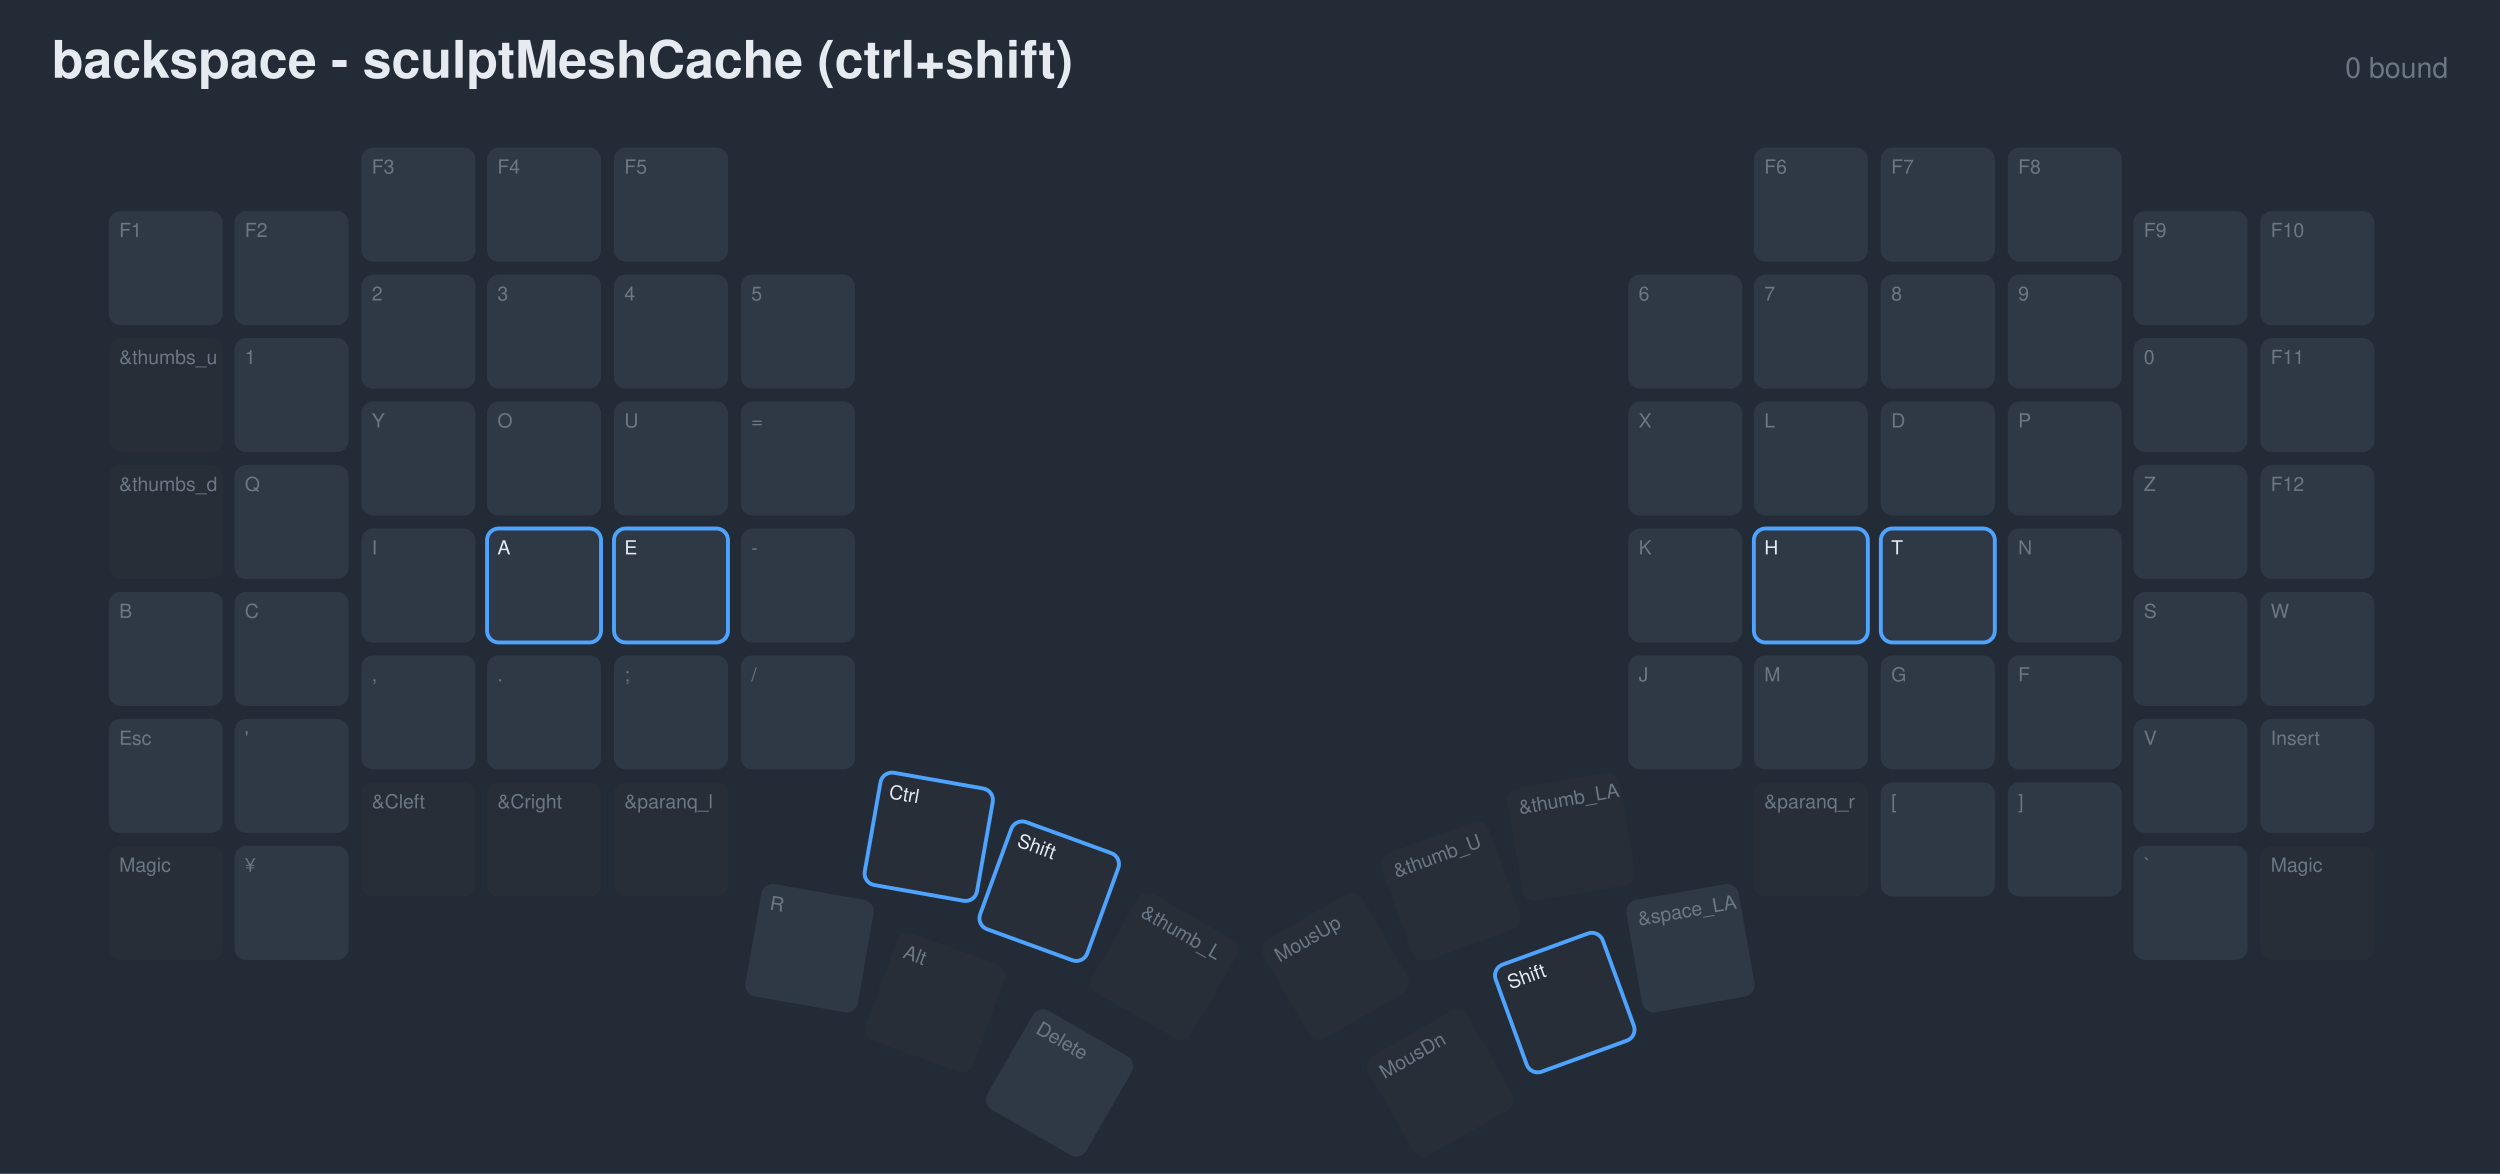
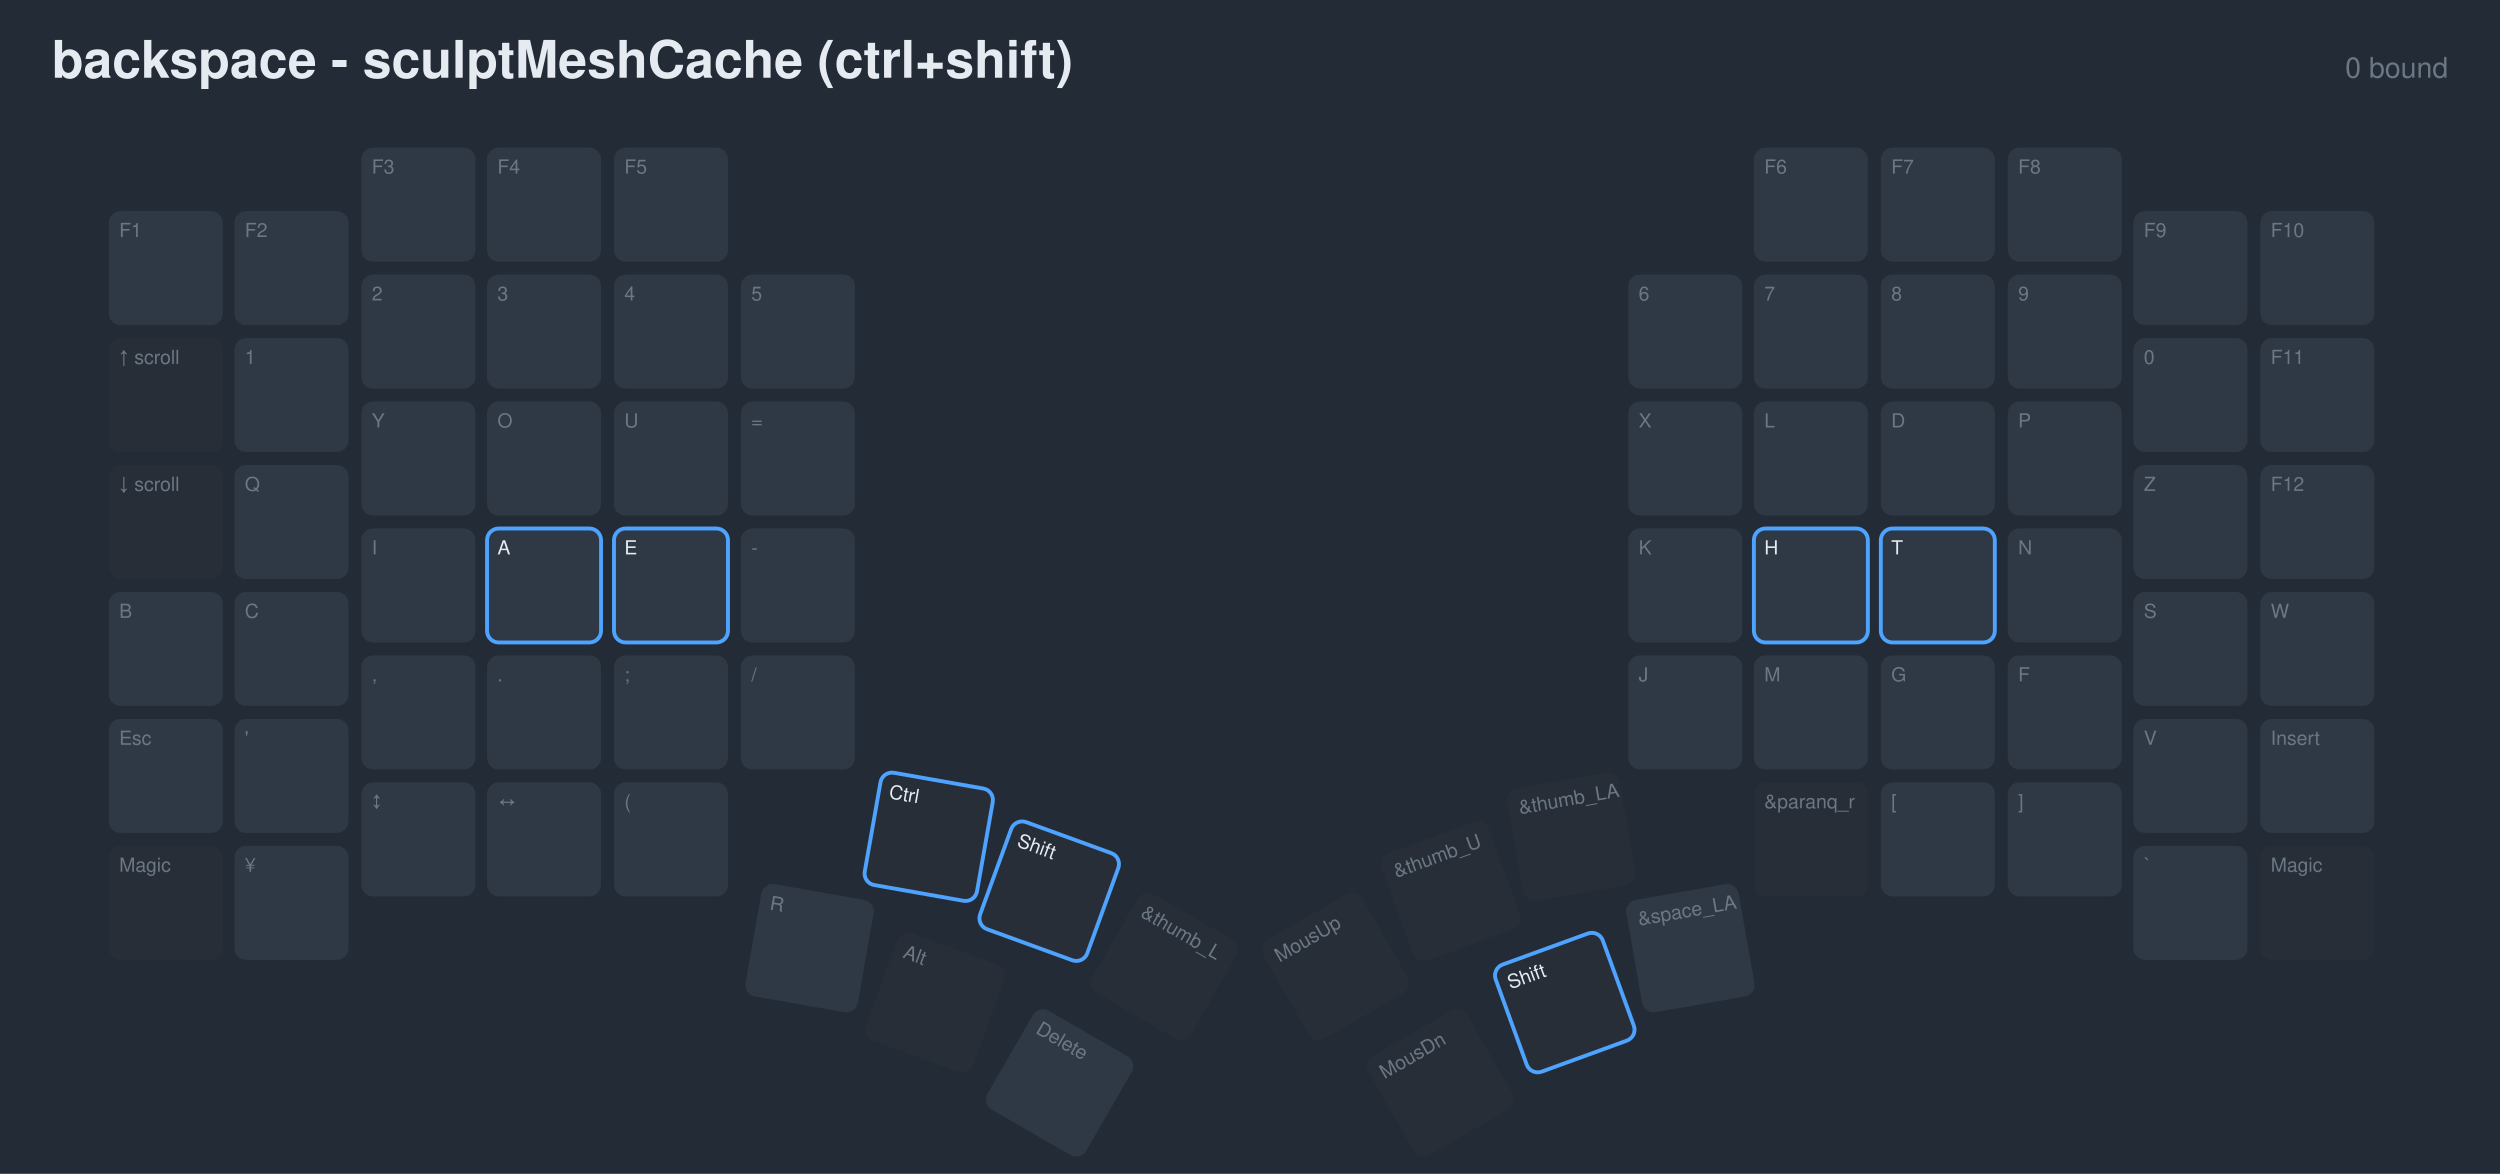
<svg xmlns="http://www.w3.org/2000/svg" width="1930" height="906" viewBox="0 0 1930 906">
  <rect width="1930" height="906" fill="#232b36" />
  <rect x="0" y="0" width="1930" height="906" fill="#232b36" />
  <text x="40" y="60" font-family="Helvetica, Arial, sans-serif" font-size="40" font-weight="bold" fill="#e6ebf2">backspace  -  sculptMeshCache   (ctrl+shift)</text>
  <text x="1890" y="60" text-anchor="end" font-family="Helvetica, Arial, sans-serif" font-size="22" fill="#6b7784">0 bound</text>
  <g transform="translate(-0 96)">
    <g>
      <rect x="84" y="67" width="88" height="88" rx="9" fill="#2f3945" stroke="none" stroke-width="3" />
      <text x="92" y="87" font-family="Helvetica, Arial, sans-serif" font-size="15" fill="#6b7784">F1</text>
    </g>
    <g>
      <rect x="84" y="165" width="88" height="88" rx="9" fill="#272e38" stroke="none" stroke-width="3" />
-       <text x="92" y="185" font-family="Helvetica, Arial, sans-serif" font-size="15" fill="#6b7784">&amp;thumbs_u</text>
+       <text x="92" y="185" font-family="Helvetica, Arial, sans-serif" font-size="15" fill="#6b7784">↑ scroll</text>
    </g>
    <g>
      <rect x="84" y="263" width="88" height="88" rx="9" fill="#272e38" stroke="none" stroke-width="3" />
-       <text x="92" y="283" font-family="Helvetica, Arial, sans-serif" font-size="15" fill="#6b7784">&amp;thumbs_d</text>
+       <text x="92" y="283" font-family="Helvetica, Arial, sans-serif" font-size="15" fill="#6b7784">↓ scroll</text>
    </g>
    <g>
      <rect x="84" y="361" width="88" height="88" rx="9" fill="#2f3945" stroke="none" stroke-width="3" />
      <text x="92" y="381" font-family="Helvetica, Arial, sans-serif" font-size="15" fill="#6b7784">B</text>
    </g>
    <g>
      <rect x="84" y="459" width="88" height="88" rx="9" fill="#2f3945" stroke="none" stroke-width="3" />
      <text x="92" y="479" font-family="Helvetica, Arial, sans-serif" font-size="15" fill="#6b7784">Esc</text>
    </g>
    <g>
      <rect x="84" y="557" width="88" height="88" rx="9" fill="#272e38" stroke="none" stroke-width="3" />
      <text x="92" y="577" font-family="Helvetica, Arial, sans-serif" font-size="15" fill="#6b7784">Magic</text>
    </g>
    <g>
      <rect x="181" y="67" width="88" height="88" rx="9" fill="#2f3945" stroke="none" stroke-width="3" />
      <text x="189" y="87" font-family="Helvetica, Arial, sans-serif" font-size="15" fill="#6b7784">F2</text>
    </g>
    <g>
      <rect x="181" y="165" width="88" height="88" rx="9" fill="#2f3945" stroke="none" stroke-width="3" />
      <text x="189" y="185" font-family="Helvetica, Arial, sans-serif" font-size="15" fill="#6b7784">1</text>
    </g>
    <g>
      <rect x="181" y="263" width="88" height="88" rx="9" fill="#2f3945" stroke="none" stroke-width="3" />
      <text x="189" y="283" font-family="Helvetica, Arial, sans-serif" font-size="15" fill="#6b7784">Q</text>
    </g>
    <g>
      <rect x="181" y="361" width="88" height="88" rx="9" fill="#2f3945" stroke="none" stroke-width="3" />
      <text x="189" y="381" font-family="Helvetica, Arial, sans-serif" font-size="15" fill="#6b7784">C</text>
    </g>
    <g>
      <rect x="181" y="459" width="88" height="88" rx="9" fill="#2f3945" stroke="none" stroke-width="3" />
      <text x="189" y="479" font-family="Helvetica, Arial, sans-serif" font-size="15" fill="#6b7784">'</text>
    </g>
    <g>
      <rect x="181" y="557" width="88" height="88" rx="9" fill="#2f3945" stroke="none" stroke-width="3" />
      <text x="189" y="577" font-family="Helvetica, Arial, sans-serif" font-size="15" fill="#6b7784">¥</text>
    </g>
    <g>
      <rect x="279" y="18" width="88" height="88" rx="9" fill="#2f3945" stroke="none" stroke-width="3" />
      <text x="287" y="38" font-family="Helvetica, Arial, sans-serif" font-size="15" fill="#6b7784">F3</text>
    </g>
    <g>
      <rect x="279" y="116" width="88" height="88" rx="9" fill="#2f3945" stroke="none" stroke-width="3" />
      <text x="287" y="136" font-family="Helvetica, Arial, sans-serif" font-size="15" fill="#6b7784">2</text>
    </g>
    <g>
      <rect x="279" y="214" width="88" height="88" rx="9" fill="#2f3945" stroke="none" stroke-width="3" />
      <text x="287" y="234" font-family="Helvetica, Arial, sans-serif" font-size="15" fill="#6b7784">Y</text>
    </g>
    <g>
      <rect x="279" y="312" width="88" height="88" rx="9" fill="#2f3945" stroke="none" stroke-width="3" />
      <text x="287" y="332" font-family="Helvetica, Arial, sans-serif" font-size="15" fill="#6b7784">I</text>
    </g>
    <g>
      <rect x="279" y="410" width="88" height="88" rx="9" fill="#2f3945" stroke="none" stroke-width="3" />
      <text x="287" y="430" font-family="Helvetica, Arial, sans-serif" font-size="15" fill="#6b7784">,</text>
    </g>
    <g>
-       <rect x="279" y="508" width="88" height="88" rx="9" fill="#272e38" stroke="none" stroke-width="3" />
-       <text x="287" y="528" font-family="Helvetica, Arial, sans-serif" font-size="15" fill="#6b7784">&amp;Cleft</text>
+       <rect x="279" y="508" width="88" height="88" rx="9" fill="#2f3945" stroke="none" stroke-width="3" />
+       <text x="287" y="528" font-family="Helvetica, Arial, sans-serif" font-size="15" fill="#6b7784">↕</text>
    </g>
    <g>
      <rect x="376" y="18" width="88" height="88" rx="9" fill="#2f3945" stroke="none" stroke-width="3" />
      <text x="384" y="38" font-family="Helvetica, Arial, sans-serif" font-size="15" fill="#6b7784">F4</text>
    </g>
    <g>
      <rect x="376" y="116" width="88" height="88" rx="9" fill="#2f3945" stroke="none" stroke-width="3" />
      <text x="384" y="136" font-family="Helvetica, Arial, sans-serif" font-size="15" fill="#6b7784">3</text>
    </g>
    <g>
      <rect x="376" y="214" width="88" height="88" rx="9" fill="#2f3945" stroke="none" stroke-width="3" />
      <text x="384" y="234" font-family="Helvetica, Arial, sans-serif" font-size="15" fill="#6b7784">O</text>
    </g>
    <g>
      <rect x="376" y="312" width="88" height="88" rx="9" fill="#2f3945" stroke="#4ea3ff" stroke-width="3" />
      <text x="384" y="332" font-family="Helvetica, Arial, sans-serif" font-size="15" fill="#e6ebf2">A</text>
    </g>
    <g>
      <rect x="376" y="410" width="88" height="88" rx="9" fill="#2f3945" stroke="none" stroke-width="3" />
      <text x="384" y="430" font-family="Helvetica, Arial, sans-serif" font-size="15" fill="#6b7784">.</text>
    </g>
    <g>
-       <rect x="376" y="508" width="88" height="88" rx="9" fill="#272e38" stroke="none" stroke-width="3" />
-       <text x="384" y="528" font-family="Helvetica, Arial, sans-serif" font-size="15" fill="#6b7784">&amp;Cright</text>
+       <rect x="376" y="508" width="88" height="88" rx="9" fill="#2f3945" stroke="none" stroke-width="3" />
+       <text x="384" y="528" font-family="Helvetica, Arial, sans-serif" font-size="15" fill="#6b7784">↔</text>
    </g>
    <g>
      <rect x="474" y="18" width="88" height="88" rx="9" fill="#2f3945" stroke="none" stroke-width="3" />
      <text x="482" y="38" font-family="Helvetica, Arial, sans-serif" font-size="15" fill="#6b7784">F5</text>
    </g>
    <g>
      <rect x="474" y="116" width="88" height="88" rx="9" fill="#2f3945" stroke="none" stroke-width="3" />
      <text x="482" y="136" font-family="Helvetica, Arial, sans-serif" font-size="15" fill="#6b7784">4</text>
    </g>
    <g>
      <rect x="474" y="214" width="88" height="88" rx="9" fill="#2f3945" stroke="none" stroke-width="3" />
      <text x="482" y="234" font-family="Helvetica, Arial, sans-serif" font-size="15" fill="#6b7784">U</text>
    </g>
    <g>
      <rect x="474" y="312" width="88" height="88" rx="9" fill="#2f3945" stroke="#4ea3ff" stroke-width="3" />
      <text x="482" y="332" font-family="Helvetica, Arial, sans-serif" font-size="15" fill="#e6ebf2">E</text>
    </g>
    <g>
      <rect x="474" y="410" width="88" height="88" rx="9" fill="#2f3945" stroke="none" stroke-width="3" />
      <text x="482" y="430" font-family="Helvetica, Arial, sans-serif" font-size="15" fill="#6b7784">;</text>
    </g>
    <g>
-       <rect x="474" y="508" width="88" height="88" rx="9" fill="#272e38" stroke="none" stroke-width="3" />
-       <text x="482" y="528" font-family="Helvetica, Arial, sans-serif" font-size="15" fill="#6b7784">&amp;paranq_l</text>
+       <rect x="474" y="508" width="88" height="88" rx="9" fill="#2f3945" stroke="none" stroke-width="3" />
+       <text x="482" y="528" font-family="Helvetica, Arial, sans-serif" font-size="15" fill="#6b7784">(</text>
    </g>
    <g>
      <rect x="572" y="116" width="88" height="88" rx="9" fill="#2f3945" stroke="none" stroke-width="3" />
      <text x="580" y="136" font-family="Helvetica, Arial, sans-serif" font-size="15" fill="#6b7784">5</text>
    </g>
    <g>
      <rect x="572" y="214" width="88" height="88" rx="9" fill="#2f3945" stroke="none" stroke-width="3" />
      <text x="580" y="234" font-family="Helvetica, Arial, sans-serif" font-size="15" fill="#6b7784">=</text>
    </g>
    <g>
      <rect x="572" y="312" width="88" height="88" rx="9" fill="#2f3945" stroke="none" stroke-width="3" />
      <text x="580" y="332" font-family="Helvetica, Arial, sans-serif" font-size="15" fill="#6b7784">-</text>
    </g>
    <g>
      <rect x="572" y="410" width="88" height="88" rx="9" fill="#2f3945" stroke="none" stroke-width="3" />
      <text x="580" y="430" font-family="Helvetica, Arial, sans-serif" font-size="15" fill="#6b7784">/</text>
    </g>
    <g>
      <rect x="1257" y="116" width="88" height="88" rx="9" fill="#2f3945" stroke="none" stroke-width="3" />
      <text x="1265" y="136" font-family="Helvetica, Arial, sans-serif" font-size="15" fill="#6b7784">6</text>
    </g>
    <g>
      <rect x="1257" y="214" width="88" height="88" rx="9" fill="#2f3945" stroke="none" stroke-width="3" />
      <text x="1265" y="234" font-family="Helvetica, Arial, sans-serif" font-size="15" fill="#6b7784">X</text>
    </g>
    <g>
      <rect x="1257" y="312" width="88" height="88" rx="9" fill="#2f3945" stroke="none" stroke-width="3" />
      <text x="1265" y="332" font-family="Helvetica, Arial, sans-serif" font-size="15" fill="#6b7784">K</text>
    </g>
    <g>
      <rect x="1257" y="410" width="88" height="88" rx="9" fill="#2f3945" stroke="none" stroke-width="3" />
      <text x="1265" y="430" font-family="Helvetica, Arial, sans-serif" font-size="15" fill="#6b7784">J</text>
    </g>
    <g>
      <rect x="1354" y="18" width="88" height="88" rx="9" fill="#2f3945" stroke="none" stroke-width="3" />
      <text x="1362" y="38" font-family="Helvetica, Arial, sans-serif" font-size="15" fill="#6b7784">F6</text>
    </g>
    <g>
      <rect x="1354" y="116" width="88" height="88" rx="9" fill="#2f3945" stroke="none" stroke-width="3" />
      <text x="1362" y="136" font-family="Helvetica, Arial, sans-serif" font-size="15" fill="#6b7784">7</text>
    </g>
    <g>
      <rect x="1354" y="214" width="88" height="88" rx="9" fill="#2f3945" stroke="none" stroke-width="3" />
      <text x="1362" y="234" font-family="Helvetica, Arial, sans-serif" font-size="15" fill="#6b7784">L</text>
    </g>
    <g>
      <rect x="1354" y="312" width="88" height="88" rx="9" fill="#2f3945" stroke="#4ea3ff" stroke-width="3" />
      <text x="1362" y="332" font-family="Helvetica, Arial, sans-serif" font-size="15" fill="#e6ebf2">H</text>
    </g>
    <g>
      <rect x="1354" y="410" width="88" height="88" rx="9" fill="#2f3945" stroke="none" stroke-width="3" />
      <text x="1362" y="430" font-family="Helvetica, Arial, sans-serif" font-size="15" fill="#6b7784">M</text>
    </g>
    <g>
      <rect x="1354" y="508" width="88" height="88" rx="9" fill="#272e38" stroke="none" stroke-width="3" />
      <text x="1362" y="528" font-family="Helvetica, Arial, sans-serif" font-size="15" fill="#6b7784">&amp;paranq_r</text>
    </g>
    <g>
      <rect x="1452" y="18" width="88" height="88" rx="9" fill="#2f3945" stroke="none" stroke-width="3" />
      <text x="1460" y="38" font-family="Helvetica, Arial, sans-serif" font-size="15" fill="#6b7784">F7</text>
    </g>
    <g>
      <rect x="1452" y="116" width="88" height="88" rx="9" fill="#2f3945" stroke="none" stroke-width="3" />
      <text x="1460" y="136" font-family="Helvetica, Arial, sans-serif" font-size="15" fill="#6b7784">8</text>
    </g>
    <g>
      <rect x="1452" y="214" width="88" height="88" rx="9" fill="#2f3945" stroke="none" stroke-width="3" />
      <text x="1460" y="234" font-family="Helvetica, Arial, sans-serif" font-size="15" fill="#6b7784">D</text>
    </g>
    <g>
      <rect x="1452" y="312" width="88" height="88" rx="9" fill="#2f3945" stroke="#4ea3ff" stroke-width="3" />
      <text x="1460" y="332" font-family="Helvetica, Arial, sans-serif" font-size="15" fill="#e6ebf2">T</text>
    </g>
    <g>
      <rect x="1452" y="410" width="88" height="88" rx="9" fill="#2f3945" stroke="none" stroke-width="3" />
      <text x="1460" y="430" font-family="Helvetica, Arial, sans-serif" font-size="15" fill="#6b7784">G</text>
    </g>
    <g>
      <rect x="1452" y="508" width="88" height="88" rx="9" fill="#2f3945" stroke="none" stroke-width="3" />
      <text x="1460" y="528" font-family="Helvetica, Arial, sans-serif" font-size="15" fill="#6b7784">[</text>
    </g>
    <g>
      <rect x="1550" y="18" width="88" height="88" rx="9" fill="#2f3945" stroke="none" stroke-width="3" />
      <text x="1558" y="38" font-family="Helvetica, Arial, sans-serif" font-size="15" fill="#6b7784">F8</text>
    </g>
    <g>
      <rect x="1550" y="116" width="88" height="88" rx="9" fill="#2f3945" stroke="none" stroke-width="3" />
      <text x="1558" y="136" font-family="Helvetica, Arial, sans-serif" font-size="15" fill="#6b7784">9</text>
    </g>
    <g>
      <rect x="1550" y="214" width="88" height="88" rx="9" fill="#2f3945" stroke="none" stroke-width="3" />
      <text x="1558" y="234" font-family="Helvetica, Arial, sans-serif" font-size="15" fill="#6b7784">P</text>
    </g>
    <g>
      <rect x="1550" y="312" width="88" height="88" rx="9" fill="#2f3945" stroke="none" stroke-width="3" />
      <text x="1558" y="332" font-family="Helvetica, Arial, sans-serif" font-size="15" fill="#6b7784">N</text>
    </g>
    <g>
      <rect x="1550" y="410" width="88" height="88" rx="9" fill="#2f3945" stroke="none" stroke-width="3" />
      <text x="1558" y="430" font-family="Helvetica, Arial, sans-serif" font-size="15" fill="#6b7784">F</text>
    </g>
    <g>
      <rect x="1550" y="508" width="88" height="88" rx="9" fill="#2f3945" stroke="none" stroke-width="3" />
      <text x="1558" y="528" font-family="Helvetica, Arial, sans-serif" font-size="15" fill="#6b7784">]</text>
    </g>
    <g>
      <rect x="1647" y="67" width="88" height="88" rx="9" fill="#2f3945" stroke="none" stroke-width="3" />
      <text x="1655" y="87" font-family="Helvetica, Arial, sans-serif" font-size="15" fill="#6b7784">F9</text>
    </g>
    <g>
      <rect x="1647" y="165" width="88" height="88" rx="9" fill="#2f3945" stroke="none" stroke-width="3" />
      <text x="1655" y="185" font-family="Helvetica, Arial, sans-serif" font-size="15" fill="#6b7784">0</text>
    </g>
    <g>
      <rect x="1647" y="263" width="88" height="88" rx="9" fill="#2f3945" stroke="none" stroke-width="3" />
      <text x="1655" y="283" font-family="Helvetica, Arial, sans-serif" font-size="15" fill="#6b7784">Z</text>
    </g>
    <g>
      <rect x="1647" y="361" width="88" height="88" rx="9" fill="#2f3945" stroke="none" stroke-width="3" />
      <text x="1655" y="381" font-family="Helvetica, Arial, sans-serif" font-size="15" fill="#6b7784">S</text>
    </g>
    <g>
      <rect x="1647" y="459" width="88" height="88" rx="9" fill="#2f3945" stroke="none" stroke-width="3" />
      <text x="1655" y="479" font-family="Helvetica, Arial, sans-serif" font-size="15" fill="#6b7784">V</text>
    </g>
    <g>
      <rect x="1647" y="557" width="88" height="88" rx="9" fill="#2f3945" stroke="none" stroke-width="3" />
      <text x="1655" y="577" font-family="Helvetica, Arial, sans-serif" font-size="15" fill="#6b7784">`</text>
    </g>
    <g>
      <rect x="1745" y="67" width="88" height="88" rx="9" fill="#2f3945" stroke="none" stroke-width="3" />
      <text x="1753" y="87" font-family="Helvetica, Arial, sans-serif" font-size="15" fill="#6b7784">F10</text>
    </g>
    <g>
      <rect x="1745" y="165" width="88" height="88" rx="9" fill="#2f3945" stroke="none" stroke-width="3" />
      <text x="1753" y="185" font-family="Helvetica, Arial, sans-serif" font-size="15" fill="#6b7784">F11</text>
    </g>
    <g>
      <rect x="1745" y="263" width="88" height="88" rx="9" fill="#2f3945" stroke="none" stroke-width="3" />
      <text x="1753" y="283" font-family="Helvetica, Arial, sans-serif" font-size="15" fill="#6b7784">F12</text>
    </g>
    <g>
      <rect x="1745" y="361" width="88" height="88" rx="9" fill="#2f3945" stroke="none" stroke-width="3" />
      <text x="1753" y="381" font-family="Helvetica, Arial, sans-serif" font-size="15" fill="#6b7784">W</text>
    </g>
    <g>
      <rect x="1745" y="459" width="88" height="88" rx="9" fill="#2f3945" stroke="none" stroke-width="3" />
      <text x="1753" y="479" font-family="Helvetica, Arial, sans-serif" font-size="15" fill="#6b7784">Insert</text>
    </g>
    <g>
      <rect x="1745" y="557" width="88" height="88" rx="9" fill="#272e38" stroke="none" stroke-width="3" />
      <text x="1753" y="577" font-family="Helvetica, Arial, sans-serif" font-size="15" fill="#6b7784">Magic</text>
    </g>
    <g transform="rotate(10 717 550)">
      <rect x="673" y="506" width="88" height="88" rx="9" fill="#272e38" stroke="#4ea3ff" stroke-width="3" />
      <text x="681" y="526" font-family="Helvetica, Arial, sans-serif" font-size="15" fill="#e6ebf2">Ctrl</text>
    </g>
    <g transform="rotate(20 810 592)">
      <rect x="766" y="548" width="88" height="88" rx="9" fill="#272e38" stroke="#4ea3ff" stroke-width="3" />
      <text x="774" y="568" font-family="Helvetica, Arial, sans-serif" font-size="15" fill="#e6ebf2">Shift</text>
    </g>
    <g transform="rotate(30 899 650)">
      <rect x="855" y="606" width="88" height="88" rx="9" fill="#272e38" stroke="none" stroke-width="3" />
      <text x="863" y="626" font-family="Helvetica, Arial, sans-serif" font-size="15" fill="#6b7784">&amp;thumb_L</text>
    </g>
    <g transform="rotate(10 625 636)">
      <rect x="581" y="592" width="88" height="88" rx="9" fill="#2f3945" stroke="none" stroke-width="3" />
      <text x="589" y="612" font-family="Helvetica, Arial, sans-serif" font-size="15" fill="#6b7784">R</text>
    </g>
    <g transform="rotate(20 722 678)">
      <rect x="678" y="634" width="88" height="88" rx="9" fill="#272e38" stroke="none" stroke-width="3" />
      <text x="686" y="654" font-family="Helvetica, Arial, sans-serif" font-size="15" fill="#6b7784">Alt</text>
    </g>
    <g transform="rotate(30 818 740)">
      <rect x="774" y="696" width="88" height="88" rx="9" fill="#2f3945" stroke="none" stroke-width="3" />
      <text x="782" y="716" font-family="Helvetica, Arial, sans-serif" font-size="15" fill="#6b7784">Delete</text>
    </g>
    <g transform="rotate(-10 1213 550)">
      <rect x="1169" y="506" width="88" height="88" rx="9" fill="#272e38" stroke="none" stroke-width="3" />
      <text x="1177" y="526" font-family="Helvetica, Arial, sans-serif" font-size="15" fill="#6b7784">&amp;thumb_LA</text>
    </g>
    <g transform="rotate(-20 1120 592)">
      <rect x="1076" y="548" width="88" height="88" rx="9" fill="#272e38" stroke="none" stroke-width="3" />
      <text x="1084" y="568" font-family="Helvetica, Arial, sans-serif" font-size="15" fill="#6b7784">&amp;thumb_U</text>
    </g>
    <g transform="rotate(-30 1031 650)">
      <rect x="987" y="606" width="88" height="88" rx="9" fill="#272e38" stroke="none" stroke-width="3" />
      <text x="995" y="626" font-family="Helvetica, Arial, sans-serif" font-size="15" fill="#6b7784">MousUp</text>
    </g>
    <g transform="rotate(-10 1305 636)">
      <rect x="1261" y="592" width="88" height="88" rx="9" fill="#2f3945" stroke="none" stroke-width="3" />
      <text x="1269" y="612" font-family="Helvetica, Arial, sans-serif" font-size="15" fill="#6b7784">&amp;space_LA</text>
    </g>
    <g transform="rotate(-20 1208 678)">
      <rect x="1164" y="634" width="88" height="88" rx="9" fill="#272e38" stroke="#4ea3ff" stroke-width="3" />
      <text x="1172" y="654" font-family="Helvetica, Arial, sans-serif" font-size="15" fill="#e6ebf2">Shift</text>
    </g>
    <g transform="rotate(-30 1112 740)">
      <rect x="1068" y="696" width="88" height="88" rx="9" fill="#272e38" stroke="none" stroke-width="3" />
      <text x="1076" y="716" font-family="Helvetica, Arial, sans-serif" font-size="15" fill="#6b7784">MousDn</text>
    </g>
  </g>
</svg>
